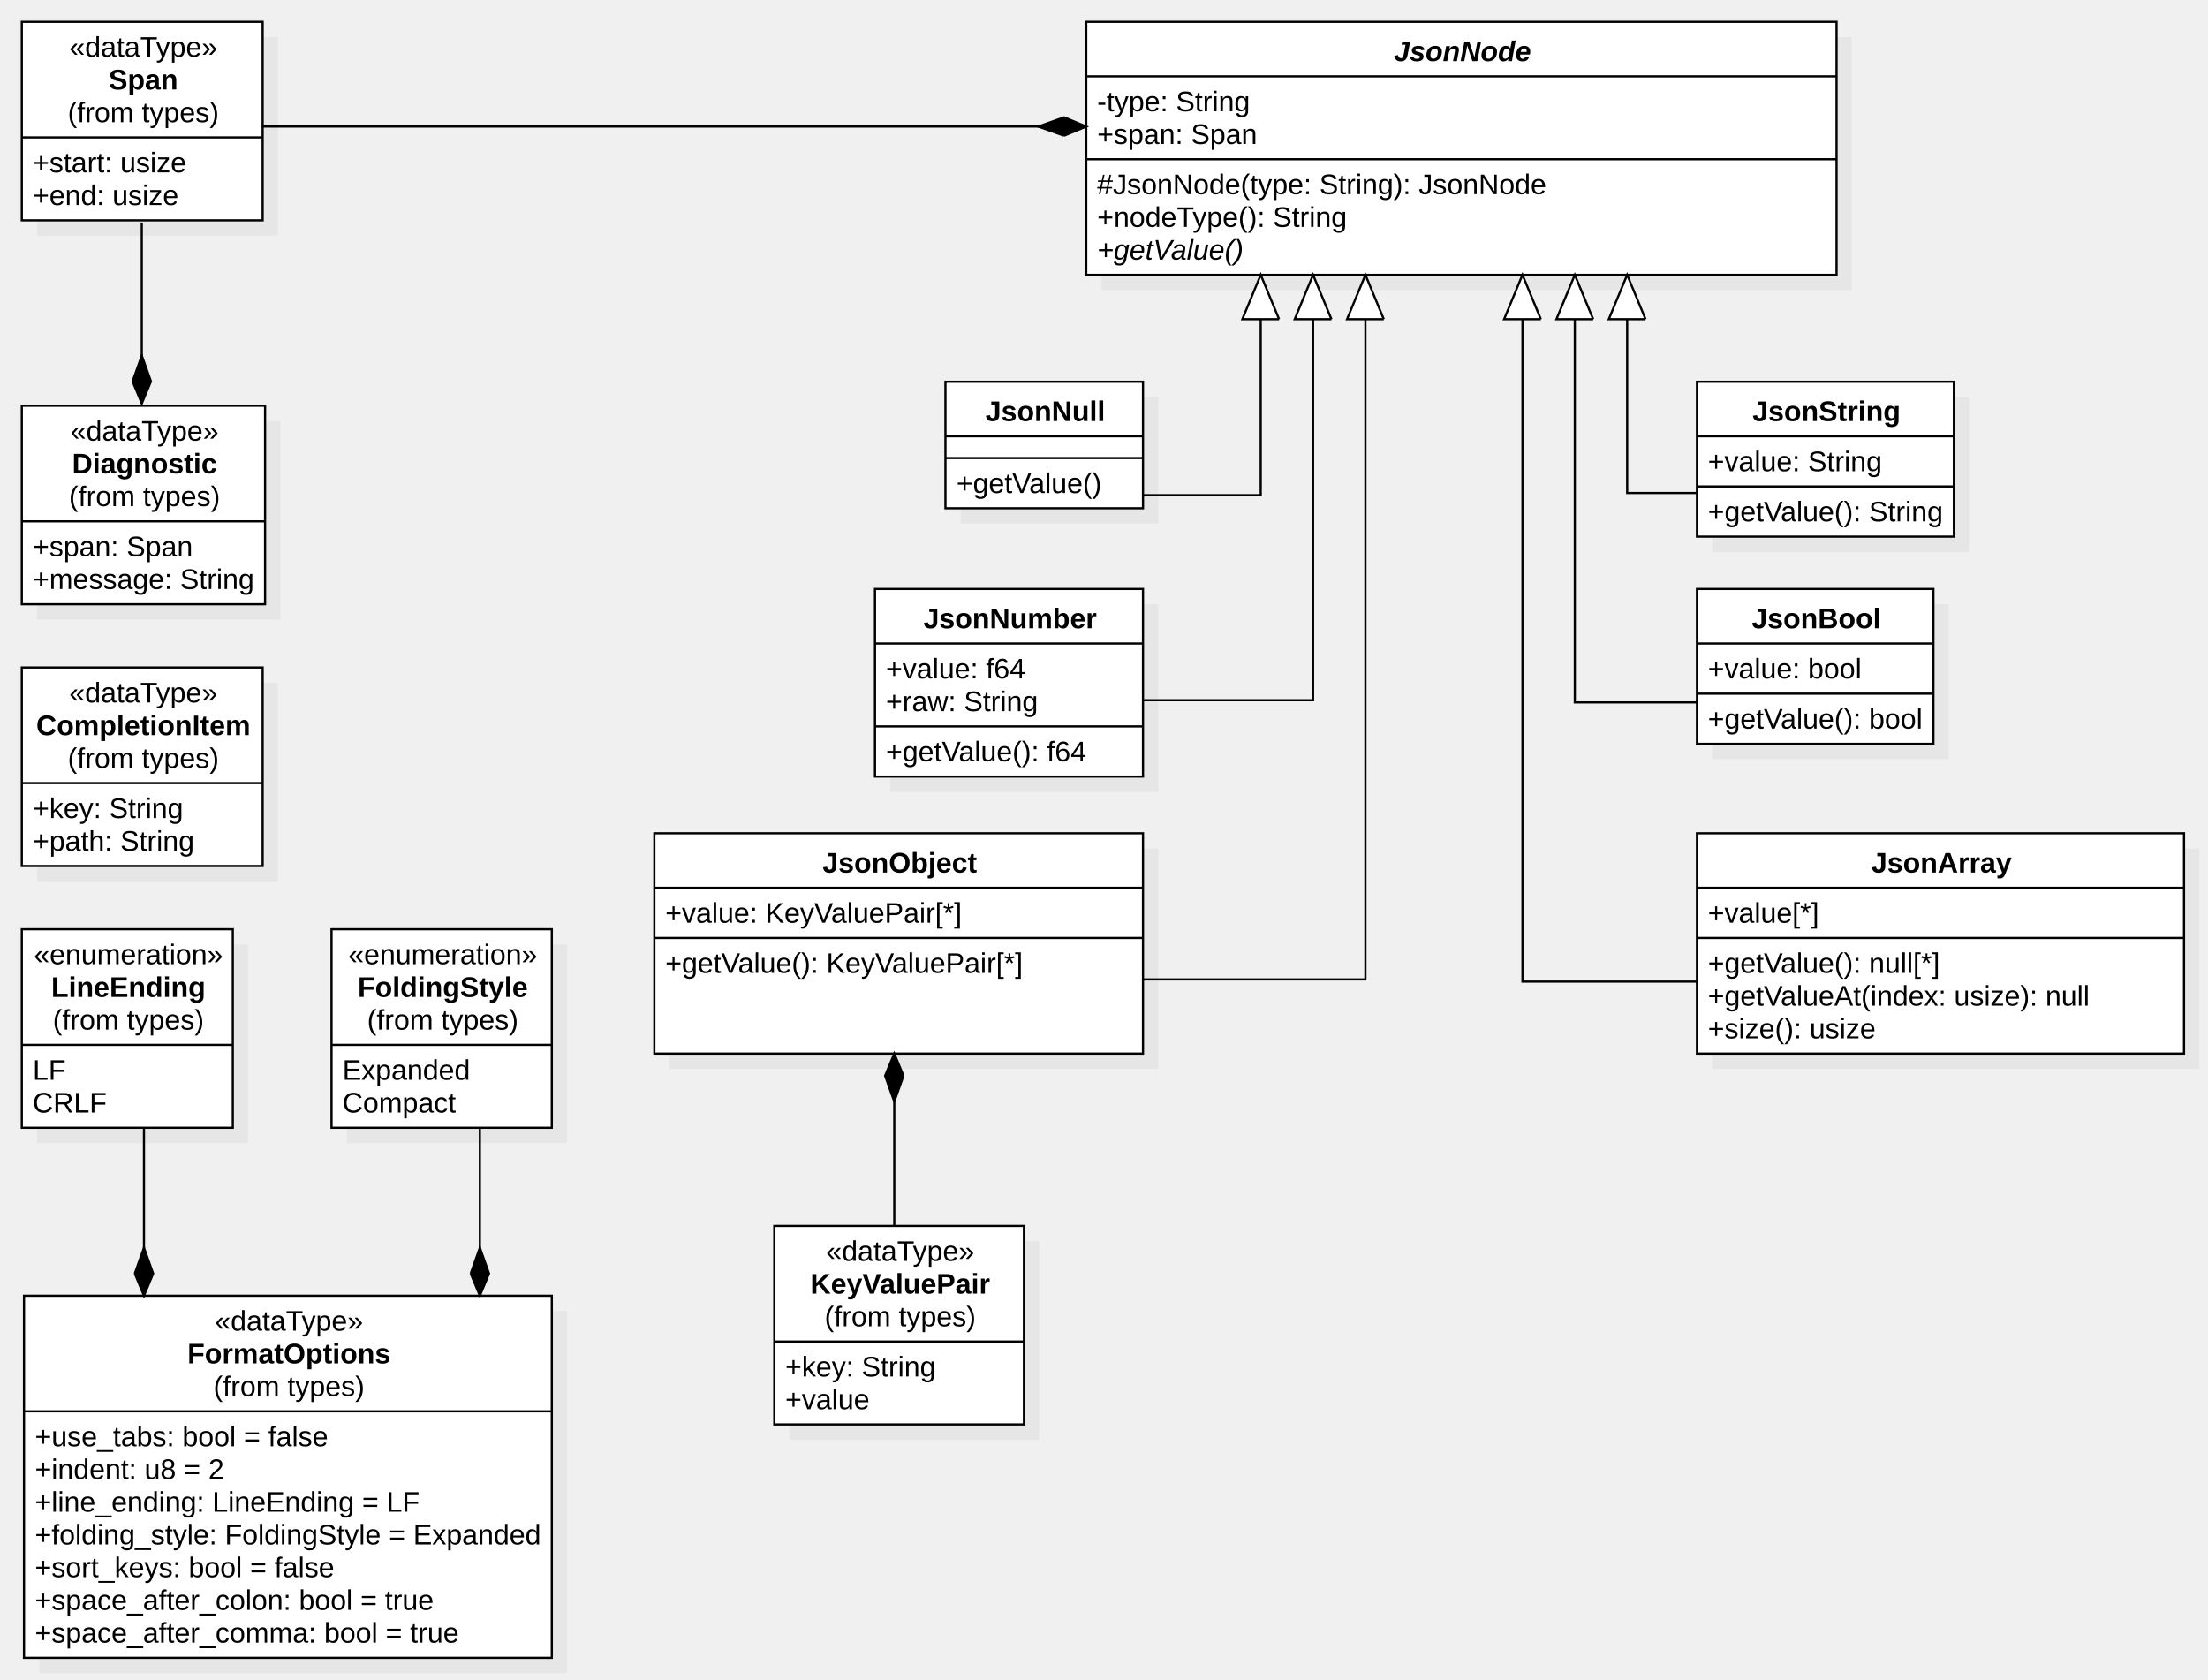
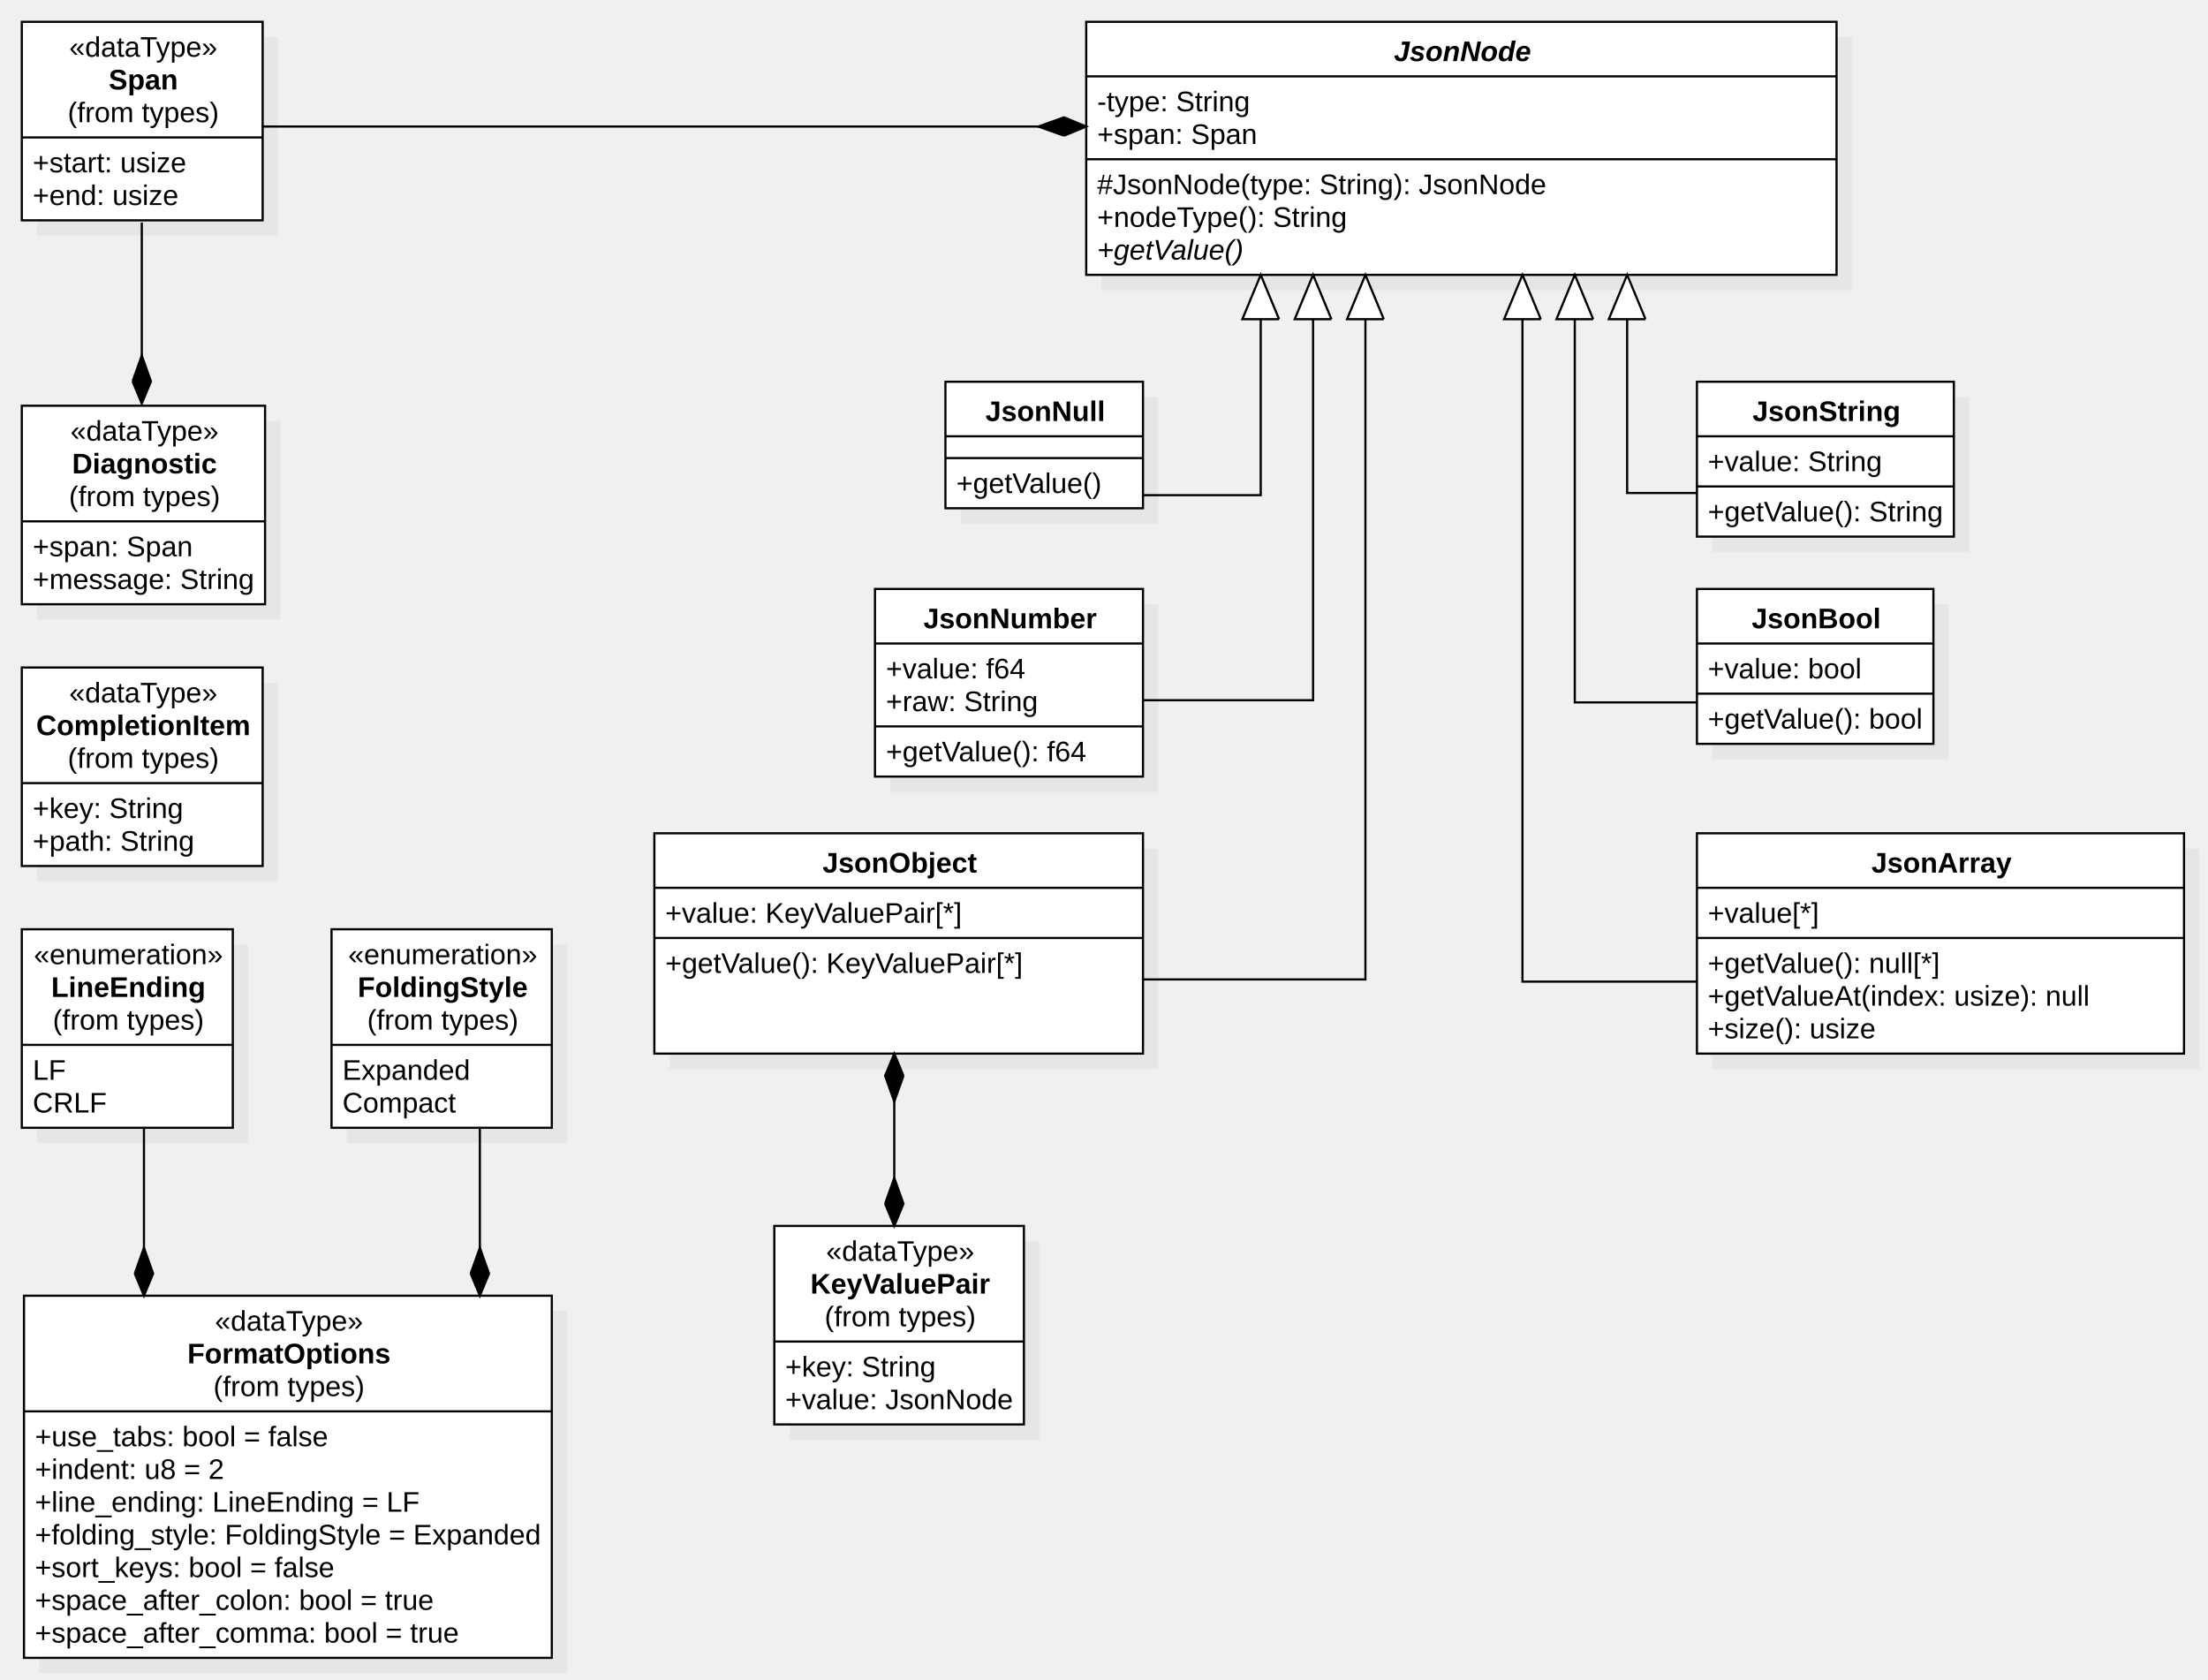
<svg xmlns="http://www.w3.org/2000/svg" version="1.1" width="1012.3" height="770">
  <defs />
  <g>
    <g>
      <rect fill="#C0C0C0" stroke="none" x="31" y="47" width="110.414" height="91" transform="matrix(1 0 0 1 -14 -30)" fill-opacity="0.2" />
    </g>
    <g>
      <rect fill="#ffffff" stroke="none" x="24" y="40" width="110.414" height="91" transform="matrix(1 0 0 1 -14 -30)" />
    </g>
    <g>
      <path fill="none" stroke="#000000" paint-order="fill stroke markers" d=" M 10 10 L 120.414 10 L 120.414 101 L 10 101 L 10 10 Z Z" stroke-miterlimit="10" stroke-dasharray="" />
    </g>
    <g>
      <path fill="none" stroke="#000000" paint-order="fill stroke markers" d=" M 10 63 L 120.414 63" stroke-miterlimit="10" stroke-dasharray="" />
    </g>
    <g>
      <g>
        <path fill="none" stroke="none" />
        <text fill="#000000" stroke="none" font-family="Arial" font-size="13px" font-style="normal" font-weight="normal" text-decoration="undefined" x="79.707" y="51.5" text-anchor="middle" dominant-baseline="central" transform="matrix(1 0 0 1 -14 -30)">«dataType»</text>
      </g>
    </g>
    <g>
      <g>
        <path fill="none" stroke="none" />
        <text fill="#000000" stroke="none" font-family="Arial" font-size="13px" font-style="normal" font-weight="bold" text-decoration="undefined" x="79.707" y="66.5" text-anchor="middle" dominant-baseline="central" transform="matrix(1 0 0 1 -14 -30)">Span</text>
      </g>
    </g>
    <g>
      <g>
        <path fill="none" stroke="none" />
        <text fill="#000000" stroke="none" font-family="Arial" font-size="13px" font-style="normal" font-weight="normal" text-decoration="undefined" x="79.707" y="81.5" text-anchor="middle" dominant-baseline="central" transform="matrix(1 0 0 1 -14 -30)">(from types)</text>
      </g>
    </g>
    <g>
      <g>
        <path fill="none" stroke="none" />
        <text fill="#000000" stroke="none" font-family="Arial" font-size="13px" font-style="normal" font-weight="normal" text-decoration="undefined" x="29" y="104.5" text-anchor="start" dominant-baseline="central" transform="matrix(1 0 0 1 -14 -30)">+start: usize</text>
      </g>
    </g>
    <g>
      <g>
        <path fill="none" stroke="none" />
        <text fill="#000000" stroke="none" font-family="Arial" font-size="13px" font-style="normal" font-weight="normal" text-decoration="undefined" x="29" y="119.5" text-anchor="start" dominant-baseline="central" transform="matrix(1 0 0 1 -14 -30)">+end: usize</text>
      </g>
    </g>
    <g>
      <rect fill="#C0C0C0" stroke="none" x="31" y="223" width="111.524" height="91" transform="matrix(1 0 0 1 -14 -30)" fill-opacity="0.2" />
    </g>
    <g>
      <rect fill="#ffffff" stroke="none" x="24" y="216" width="111.524" height="91" transform="matrix(1 0 0 1 -14 -30)" />
    </g>
    <g>
      <path fill="none" stroke="#000000" paint-order="fill stroke markers" d=" M 10 186 L 121.524 186 L 121.524 277 L 10 277 L 10 186 Z Z" stroke-miterlimit="10" stroke-dasharray="" />
    </g>
    <g>
      <path fill="none" stroke="#000000" paint-order="fill stroke markers" d=" M 10 239 L 121.524 239" stroke-miterlimit="10" stroke-dasharray="" />
    </g>
    <g>
      <g>
        <path fill="none" stroke="none" />
        <text fill="#000000" stroke="none" font-family="Arial" font-size="13px" font-style="normal" font-weight="normal" text-decoration="undefined" x="80.262" y="227.5" text-anchor="middle" dominant-baseline="central" transform="matrix(1 0 0 1 -14 -30)">«dataType»</text>
      </g>
    </g>
    <g>
      <g>
        <path fill="none" stroke="none" />
        <text fill="#000000" stroke="none" font-family="Arial" font-size="13px" font-style="normal" font-weight="bold" text-decoration="undefined" x="80.262" y="242.5" text-anchor="middle" dominant-baseline="central" transform="matrix(1 0 0 1 -14 -30)">Diagnostic</text>
      </g>
    </g>
    <g>
      <g>
        <path fill="none" stroke="none" />
        <text fill="#000000" stroke="none" font-family="Arial" font-size="13px" font-style="normal" font-weight="normal" text-decoration="undefined" x="80.262" y="257.5" text-anchor="middle" dominant-baseline="central" transform="matrix(1 0 0 1 -14 -30)">(from types)</text>
      </g>
    </g>
    <g>
      <g>
        <path fill="none" stroke="none" />
        <text fill="#000000" stroke="none" font-family="Arial" font-size="13px" font-style="normal" font-weight="normal" text-decoration="undefined" x="29" y="280.5" text-anchor="start" dominant-baseline="central" transform="matrix(1 0 0 1 -14 -30)">+span: Span</text>
      </g>
    </g>
    <g>
      <g>
        <path fill="none" stroke="none" />
        <text fill="#000000" stroke="none" font-family="Arial" font-size="13px" font-style="normal" font-weight="normal" text-decoration="undefined" x="29" y="295.5" text-anchor="start" dominant-baseline="central" transform="matrix(1 0 0 1 -14 -30)">+message: String</text>
      </g>
    </g>
    <g>
      <rect fill="#C0C0C0" stroke="none" x="32" y="631" width="241.988" height="166" transform="matrix(1 0 0 1 -14 -30)" fill-opacity="0.2" />
    </g>
    <g>
      <rect fill="#ffffff" stroke="none" x="25" y="624" width="241.988" height="166" transform="matrix(1 0 0 1 -14 -30)" />
    </g>
    <g>
      <path fill="none" stroke="#000000" paint-order="fill stroke markers" d=" M 11 594 L 252.988 594 L 252.988 760 L 11 760 L 11 594 Z Z" stroke-miterlimit="10" stroke-dasharray="" />
    </g>
    <g>
      <path fill="none" stroke="#000000" paint-order="fill stroke markers" d=" M 11 647 L 252.988 647" stroke-miterlimit="10" stroke-dasharray="" />
    </g>
    <g>
      <g>
        <path fill="none" stroke="none" />
        <text fill="#000000" stroke="none" font-family="Arial" font-size="13px" font-style="normal" font-weight="normal" text-decoration="undefined" x="146.494" y="635.5" text-anchor="middle" dominant-baseline="central" transform="matrix(1 0 0 1 -14 -30)">«dataType»</text>
      </g>
    </g>
    <g>
      <g>
        <path fill="none" stroke="none" />
        <text fill="#000000" stroke="none" font-family="Arial" font-size="13px" font-style="normal" font-weight="bold" text-decoration="undefined" x="146.494" y="650.5" text-anchor="middle" dominant-baseline="central" transform="matrix(1 0 0 1 -14 -30)">FormatOptions</text>
      </g>
    </g>
    <g>
      <g>
        <path fill="none" stroke="none" />
        <text fill="#000000" stroke="none" font-family="Arial" font-size="13px" font-style="normal" font-weight="normal" text-decoration="undefined" x="146.494" y="665.5" text-anchor="middle" dominant-baseline="central" transform="matrix(1 0 0 1 -14 -30)">(from types)</text>
      </g>
    </g>
    <g>
      <g>
        <path fill="none" stroke="none" />
        <text fill="#000000" stroke="none" font-family="Arial" font-size="13px" font-style="normal" font-weight="normal" text-decoration="undefined" x="30" y="688.5" text-anchor="start" dominant-baseline="central" transform="matrix(1 0 0 1 -14 -30)">+use_tabs: bool = false</text>
      </g>
    </g>
    <g>
      <g>
        <path fill="none" stroke="none" />
        <text fill="#000000" stroke="none" font-family="Arial" font-size="13px" font-style="normal" font-weight="normal" text-decoration="undefined" x="30" y="703.5" text-anchor="start" dominant-baseline="central" transform="matrix(1 0 0 1 -14 -30)">+indent: u8 = 2</text>
      </g>
    </g>
    <g>
      <g>
        <path fill="none" stroke="none" />
        <text fill="#000000" stroke="none" font-family="Arial" font-size="13px" font-style="normal" font-weight="normal" text-decoration="undefined" x="30" y="718.5" text-anchor="start" dominant-baseline="central" transform="matrix(1 0 0 1 -14 -30)">+line_ending: LineEnding = LF</text>
      </g>
    </g>
    <g>
      <g>
        <path fill="none" stroke="none" />
        <text fill="#000000" stroke="none" font-family="Arial" font-size="13px" font-style="normal" font-weight="normal" text-decoration="undefined" x="30" y="733.5" text-anchor="start" dominant-baseline="central" transform="matrix(1 0 0 1 -14 -30)">+folding_style: FoldingStyle = Expanded</text>
      </g>
    </g>
    <g>
      <g>
        <path fill="none" stroke="none" />
        <text fill="#000000" stroke="none" font-family="Arial" font-size="13px" font-style="normal" font-weight="normal" text-decoration="undefined" x="30" y="748.5" text-anchor="start" dominant-baseline="central" transform="matrix(1 0 0 1 -14 -30)">+sort_keys: bool = false</text>
      </g>
    </g>
    <g>
      <g>
        <path fill="none" stroke="none" />
        <text fill="#000000" stroke="none" font-family="Arial" font-size="13px" font-style="normal" font-weight="normal" text-decoration="undefined" x="30" y="763.5" text-anchor="start" dominant-baseline="central" transform="matrix(1 0 0 1 -14 -30)">+space_after_colon: bool = true</text>
      </g>
    </g>
    <g>
      <g>
        <path fill="none" stroke="none" />
        <text fill="#000000" stroke="none" font-family="Arial" font-size="13px" font-style="normal" font-weight="normal" text-decoration="undefined" x="30" y="778.5" text-anchor="start" dominant-baseline="central" transform="matrix(1 0 0 1 -14 -30)">+space_after_comma: bool = true</text>
      </g>
    </g>
    <g>
      <rect fill="#C0C0C0" stroke="none" x="31" y="343" width="110.414" height="91" transform="matrix(1 0 0 1 -14 -30)" fill-opacity="0.2" />
    </g>
    <g>
      <rect fill="#ffffff" stroke="none" x="24" y="336" width="110.414" height="91" transform="matrix(1 0 0 1 -14 -30)" />
    </g>
    <g>
      <path fill="none" stroke="#000000" paint-order="fill stroke markers" d=" M 10 306 L 120.414 306 L 120.414 397 L 10 397 L 10 306 Z Z" stroke-miterlimit="10" stroke-dasharray="" />
    </g>
    <g>
      <path fill="none" stroke="#000000" paint-order="fill stroke markers" d=" M 10 359 L 120.414 359" stroke-miterlimit="10" stroke-dasharray="" />
    </g>
    <g>
      <g>
        <path fill="none" stroke="none" />
        <text fill="#000000" stroke="none" font-family="Arial" font-size="13px" font-style="normal" font-weight="normal" text-decoration="undefined" x="79.707" y="347.5" text-anchor="middle" dominant-baseline="central" transform="matrix(1 0 0 1 -14 -30)">«dataType»</text>
      </g>
    </g>
    <g>
      <g>
        <path fill="none" stroke="none" />
        <text fill="#000000" stroke="none" font-family="Arial" font-size="13px" font-style="normal" font-weight="bold" text-decoration="undefined" x="79.707" y="362.5" text-anchor="middle" dominant-baseline="central" transform="matrix(1 0 0 1 -14 -30)">CompletionItem</text>
      </g>
    </g>
    <g>
      <g>
        <path fill="none" stroke="none" />
        <text fill="#000000" stroke="none" font-family="Arial" font-size="13px" font-style="normal" font-weight="normal" text-decoration="undefined" x="79.707" y="377.5" text-anchor="middle" dominant-baseline="central" transform="matrix(1 0 0 1 -14 -30)">(from types)</text>
      </g>
    </g>
    <g>
      <g>
        <path fill="none" stroke="none" />
        <text fill="#000000" stroke="none" font-family="Arial" font-size="13px" font-style="normal" font-weight="normal" text-decoration="undefined" x="29" y="400.5" text-anchor="start" dominant-baseline="central" transform="matrix(1 0 0 1 -14 -30)">+key: String</text>
      </g>
    </g>
    <g>
      <g>
        <path fill="none" stroke="none" />
        <text fill="#000000" stroke="none" font-family="Arial" font-size="13px" font-style="normal" font-weight="normal" text-decoration="undefined" x="29" y="415.5" text-anchor="start" dominant-baseline="central" transform="matrix(1 0 0 1 -14 -30)">+path: String</text>
      </g>
    </g>
    <g>
      <path fill="none" stroke="#000000" paint-order="fill stroke markers" d=" M 65 185 L 65 102" stroke-miterlimit="10" stroke-dasharray="" />
    </g>
    <g>
      <path fill="#000000" stroke="none" paint-order="stroke fill markers" d=" M 60.79 174.837 L 65 185 L 69.21 174.837 L 65 163" />
    </g>
    <g>
      <path fill="none" stroke="#000000" paint-order="fill stroke markers" d=" M 60.79 174.837 L 65 185 L 69.21 174.837 L 65 163 L 60.79 174.837" stroke-miterlimit="10" stroke-dasharray="" />
    </g>
    <g>
      <rect fill="#C0C0C0" stroke="none" x="519" y="47" width="344" height="116" transform="matrix(1 0 0 1 -14 -30)" fill-opacity="0.2" />
    </g>
    <g>
      <rect fill="#ffffff" stroke="none" x="512" y="40" width="344" height="116" transform="matrix(1 0 0 1 -14 -30)" />
    </g>
    <g>
      <path fill="none" stroke="#000000" paint-order="fill stroke markers" d=" M 498 10 L 842 10 L 842 126 L 498 126 L 498 10 Z Z" stroke-miterlimit="10" stroke-dasharray="" />
    </g>
    <g>
      <path fill="none" stroke="#000000" paint-order="fill stroke markers" d=" M 498 35 L 842 35" stroke-miterlimit="10" stroke-dasharray="" />
    </g>
    <g>
      <path fill="none" stroke="#000000" paint-order="fill stroke markers" d=" M 498 73 L 842 73" stroke-miterlimit="10" stroke-dasharray="" />
    </g>
    <g>
      <g>
        <path fill="none" stroke="none" />
        <text fill="#000000" stroke="none" font-family="Arial" font-size="13px" font-style="italic" font-weight="bold" text-decoration="undefined" x="684.5" y="53.5" text-anchor="middle" dominant-baseline="central" transform="matrix(1 0 0 1 -14 -30)">JsonNode</text>
      </g>
    </g>
    <g>
      <g>
        <path fill="none" stroke="none" />
        <text fill="#000000" stroke="none" font-family="Arial" font-size="13px" font-style="normal" font-weight="normal" text-decoration="undefined" x="517" y="76.5" text-anchor="start" dominant-baseline="central" transform="matrix(1 0 0 1 -14 -30)">-type: String</text>
      </g>
    </g>
    <g>
      <g>
        <path fill="none" stroke="none" />
        <text fill="#000000" stroke="none" font-family="Arial" font-size="13px" font-style="normal" font-weight="normal" text-decoration="undefined" x="517" y="91.5" text-anchor="start" dominant-baseline="central" transform="matrix(1 0 0 1 -14 -30)">+span: Span</text>
      </g>
    </g>
    <g>
      <g>
        <path fill="none" stroke="none" />
        <text fill="#000000" stroke="none" font-family="Arial" font-size="13px" font-style="normal" font-weight="normal" text-decoration="undefined" x="517" y="114.5" text-anchor="start" dominant-baseline="central" transform="matrix(1 0 0 1 -14 -30)">#JsonNode(type: String): JsonNode</text>
      </g>
    </g>
    <g>
      <g>
        <path fill="none" stroke="none" />
        <text fill="#000000" stroke="none" font-family="Arial" font-size="13px" font-style="normal" font-weight="normal" text-decoration="undefined" x="517" y="129.5" text-anchor="start" dominant-baseline="central" transform="matrix(1 0 0 1 -14 -30)">+nodeType(): String</text>
      </g>
    </g>
    <g>
      <g>
        <path fill="none" stroke="none" />
        <text fill="#000000" stroke="none" font-family="Arial" font-size="13px" font-style="italic" font-weight="normal" text-decoration="undefined" x="517" y="144.5" text-anchor="start" dominant-baseline="central" transform="matrix(1 0 0 1 -14 -30)">+getValue()</text>
      </g>
    </g>
    <g>
      <rect fill="#C0C0C0" stroke="none" x="454.453" y="212" width="90.571" height="58" transform="matrix(1 0 0 1 -14 -30)" fill-opacity="0.2" />
    </g>
    <g>
      <rect fill="#ffffff" stroke="none" x="447.453" y="205" width="90.571" height="58" transform="matrix(1 0 0 1 -14 -30)" />
    </g>
    <g>
      <path fill="none" stroke="#000000" paint-order="fill stroke markers" d=" M 433.453 175 L 524.024 175 L 524.024 233 L 433.453 233 L 433.453 175 Z Z" stroke-miterlimit="10" stroke-dasharray="" />
    </g>
    <g>
      <path fill="none" stroke="#000000" paint-order="fill stroke markers" d=" M 433.453 200 L 524.024 200" stroke-miterlimit="10" stroke-dasharray="" />
    </g>
    <g>
      <path fill="none" stroke="#000000" paint-order="fill stroke markers" d=" M 433.453 210 L 524.024 210" stroke-miterlimit="10" stroke-dasharray="" />
    </g>
    <g>
      <g>
        <path fill="none" stroke="none" />
        <text fill="#000000" stroke="none" font-family="Arial" font-size="13px" font-style="normal" font-weight="bold" text-decoration="undefined" x="493.239" y="218.5" text-anchor="middle" dominant-baseline="central" transform="matrix(1 0 0 1 -14 -30)">JsonNull</text>
      </g>
    </g>
    <g>
      <g>
        <path fill="none" stroke="none" />
        <text fill="#000000" stroke="none" font-family="Arial" font-size="13px" font-style="normal" font-weight="normal" text-decoration="undefined" x="452.453" y="251.5" text-anchor="start" dominant-baseline="central" transform="matrix(1 0 0 1 -14 -30)">+getValue()</text>
      </g>
    </g>
    <g>
      <rect fill="#C0C0C0" stroke="none" x="799" y="307" width="108.408" height="71" transform="matrix(1 0 0 1 -14 -30)" fill-opacity="0.2" />
    </g>
    <g>
      <rect fill="#ffffff" stroke="none" x="792" y="300" width="108.408" height="71" transform="matrix(1 0 0 1 -14 -30)" />
    </g>
    <g>
      <path fill="none" stroke="#000000" paint-order="fill stroke markers" d=" M 778 270 L 886.408 270 L 886.408 341 L 778 341 L 778 270 Z Z" stroke-miterlimit="10" stroke-dasharray="" />
    </g>
    <g>
      <path fill="none" stroke="#000000" paint-order="fill stroke markers" d=" M 778 295 L 886.408 295" stroke-miterlimit="10" stroke-dasharray="" />
    </g>
    <g>
      <path fill="none" stroke="#000000" paint-order="fill stroke markers" d=" M 778 318 L 886.408 318" stroke-miterlimit="10" stroke-dasharray="" />
    </g>
    <g>
      <g>
        <path fill="none" stroke="none" />
        <text fill="#000000" stroke="none" font-family="Arial" font-size="13px" font-style="normal" font-weight="bold" text-decoration="undefined" x="846.704" y="313.5" text-anchor="middle" dominant-baseline="central" transform="matrix(1 0 0 1 -14 -30)">JsonBool</text>
      </g>
    </g>
    <g>
      <g>
        <path fill="none" stroke="none" />
        <text fill="#000000" stroke="none" font-family="Arial" font-size="13px" font-style="normal" font-weight="normal" text-decoration="undefined" x="797" y="336.5" text-anchor="start" dominant-baseline="central" transform="matrix(1 0 0 1 -14 -30)">+value: bool</text>
      </g>
    </g>
    <g>
      <g>
        <path fill="none" stroke="none" />
        <text fill="#000000" stroke="none" font-family="Arial" font-size="13px" font-style="normal" font-weight="normal" text-decoration="undefined" x="797" y="359.5" text-anchor="start" dominant-baseline="central" transform="matrix(1 0 0 1 -14 -30)">+getValue(): bool</text>
      </g>
    </g>
    <g>
      <rect fill="#C0C0C0" stroke="none" x="799" y="212" width="117.79" height="71" transform="matrix(1 0 0 1 -14 -30)" fill-opacity="0.2" />
    </g>
    <g>
      <rect fill="#ffffff" stroke="none" x="792" y="205" width="117.79" height="71" transform="matrix(1 0 0 1 -14 -30)" />
    </g>
    <g>
      <path fill="none" stroke="#000000" paint-order="fill stroke markers" d=" M 778 175 L 895.79 175 L 895.79 246 L 778 246 L 778 175 Z Z" stroke-miterlimit="10" stroke-dasharray="" />
    </g>
    <g>
      <path fill="none" stroke="#000000" paint-order="fill stroke markers" d=" M 778 200 L 895.79 200" stroke-miterlimit="10" stroke-dasharray="" />
    </g>
    <g>
      <path fill="none" stroke="#000000" paint-order="fill stroke markers" d=" M 778 223 L 895.79 223" stroke-miterlimit="10" stroke-dasharray="" />
    </g>
    <g>
      <g>
        <path fill="none" stroke="none" />
        <text fill="#000000" stroke="none" font-family="Arial" font-size="13px" font-style="normal" font-weight="bold" text-decoration="undefined" x="851.395" y="218.5" text-anchor="middle" dominant-baseline="central" transform="matrix(1 0 0 1 -14 -30)">JsonString</text>
      </g>
    </g>
    <g>
      <g>
        <path fill="none" stroke="none" />
        <text fill="#000000" stroke="none" font-family="Arial" font-size="13px" font-style="normal" font-weight="normal" text-decoration="undefined" x="797" y="241.5" text-anchor="start" dominant-baseline="central" transform="matrix(1 0 0 1 -14 -30)">+value: String</text>
      </g>
    </g>
    <g>
      <g>
        <path fill="none" stroke="none" />
        <text fill="#000000" stroke="none" font-family="Arial" font-size="13px" font-style="normal" font-weight="normal" text-decoration="undefined" x="797" y="264.5" text-anchor="start" dominant-baseline="central" transform="matrix(1 0 0 1 -14 -30)">+getValue(): String</text>
      </g>
    </g>
    <g>
      <rect fill="#C0C0C0" stroke="none" x="422.156" y="307" width="122.868" height="86" transform="matrix(1 0 0 1 -14 -30)" fill-opacity="0.2" />
    </g>
    <g>
      <rect fill="#ffffff" stroke="none" x="415.156" y="300" width="122.868" height="86" transform="matrix(1 0 0 1 -14 -30)" />
    </g>
    <g>
      <path fill="none" stroke="#000000" paint-order="fill stroke markers" d=" M 401.156 270 L 524.024 270 L 524.024 356 L 401.156 356 L 401.156 270 Z Z" stroke-miterlimit="10" stroke-dasharray="" />
    </g>
    <g>
      <path fill="none" stroke="#000000" paint-order="fill stroke markers" d=" M 401.156 295 L 524.024 295" stroke-miterlimit="10" stroke-dasharray="" />
    </g>
    <g>
      <path fill="none" stroke="#000000" paint-order="fill stroke markers" d=" M 401.156 333 L 524.024 333" stroke-miterlimit="10" stroke-dasharray="" />
    </g>
    <g>
      <g>
        <path fill="none" stroke="none" />
        <text fill="#000000" stroke="none" font-family="Arial" font-size="13px" font-style="normal" font-weight="bold" text-decoration="undefined" x="477.09" y="313.5" text-anchor="middle" dominant-baseline="central" transform="matrix(1 0 0 1 -14 -30)">JsonNumber</text>
      </g>
    </g>
    <g>
      <g>
        <path fill="none" stroke="none" />
        <text fill="#000000" stroke="none" font-family="Arial" font-size="13px" font-style="normal" font-weight="normal" text-decoration="undefined" x="420.156" y="336.5" text-anchor="start" dominant-baseline="central" transform="matrix(1 0 0 1 -14 -30)">+value: f64</text>
      </g>
    </g>
    <g>
      <g>
        <path fill="none" stroke="none" />
        <text fill="#000000" stroke="none" font-family="Arial" font-size="13px" font-style="normal" font-weight="normal" text-decoration="undefined" x="420.156" y="351.5" text-anchor="start" dominant-baseline="central" transform="matrix(1 0 0 1 -14 -30)">+raw: String</text>
      </g>
    </g>
    <g>
      <g>
        <path fill="none" stroke="none" />
        <text fill="#000000" stroke="none" font-family="Arial" font-size="13px" font-style="normal" font-weight="normal" text-decoration="undefined" x="420.156" y="374.5" text-anchor="start" dominant-baseline="central" transform="matrix(1 0 0 1 -14 -30)">+getValue(): f64</text>
      </g>
    </g>
    <g>
      <rect fill="#C0C0C0" stroke="none" x="799" y="419" width="223.3" height="101" transform="matrix(1 0 0 1 -14 -30)" fill-opacity="0.2" />
    </g>
    <g>
      <rect fill="#ffffff" stroke="none" x="792" y="412" width="223.3" height="101" transform="matrix(1 0 0 1 -14 -30)" />
    </g>
    <g>
      <path fill="none" stroke="#000000" paint-order="fill stroke markers" d=" M 778 382 L 1001.3 382 L 1001.3 483 L 778 483 L 778 382 Z Z" stroke-miterlimit="10" stroke-dasharray="" />
    </g>
    <g>
      <path fill="none" stroke="#000000" paint-order="fill stroke markers" d=" M 778 407 L 1001.3 407" stroke-miterlimit="10" stroke-dasharray="" />
    </g>
    <g>
      <path fill="none" stroke="#000000" paint-order="fill stroke markers" d=" M 778 430 L 1001.3 430" stroke-miterlimit="10" stroke-dasharray="" />
    </g>
    <g>
      <g>
        <path fill="none" stroke="none" />
        <text fill="#000000" stroke="none" font-family="Arial" font-size="13px" font-style="normal" font-weight="bold" text-decoration="undefined" x="904.15" y="425.5" text-anchor="middle" dominant-baseline="central" transform="matrix(1 0 0 1 -14 -30)">JsonArray</text>
      </g>
    </g>
    <g>
      <g>
        <path fill="none" stroke="none" />
        <text fill="#000000" stroke="none" font-family="Arial" font-size="13px" font-style="normal" font-weight="normal" text-decoration="undefined" x="797" y="448.5" text-anchor="start" dominant-baseline="central" transform="matrix(1 0 0 1 -14 -30)">+value[*]</text>
      </g>
    </g>
    <g>
      <g>
        <path fill="none" stroke="none" />
        <text fill="#000000" stroke="none" font-family="Arial" font-size="13px" font-style="normal" font-weight="normal" text-decoration="undefined" x="797" y="471.5" text-anchor="start" dominant-baseline="central" transform="matrix(1 0 0 1 -14 -30)">+getValue(): null[*]</text>
      </g>
    </g>
    <g>
      <g>
        <path fill="none" stroke="none" />
        <text fill="#000000" stroke="none" font-family="Arial" font-size="13px" font-style="normal" font-weight="normal" text-decoration="undefined" x="797" y="486.5" text-anchor="start" dominant-baseline="central" transform="matrix(1 0 0 1 -14 -30)">+getValueAt(index: usize): null</text>
      </g>
    </g>
    <g>
      <g>
        <path fill="none" stroke="none" />
        <text fill="#000000" stroke="none" font-family="Arial" font-size="13px" font-style="normal" font-weight="normal" text-decoration="undefined" x="797" y="501.5" text-anchor="start" dominant-baseline="central" transform="matrix(1 0 0 1 -14 -30)">+size(): usize</text>
      </g>
    </g>
    <g>
      <rect fill="#C0C0C0" stroke="none" x="321" y="419" width="224.024" height="101" transform="matrix(1 0 0 1 -14 -30)" fill-opacity="0.2" />
    </g>
    <g>
      <rect fill="#ffffff" stroke="none" x="314" y="412" width="224.024" height="101" transform="matrix(1 0 0 1 -14 -30)" />
    </g>
    <g>
      <path fill="none" stroke="#000000" paint-order="fill stroke markers" d=" M 300 382 L 524.024 382 L 524.024 483 L 300 483 L 300 382 Z Z" stroke-miterlimit="10" stroke-dasharray="" />
    </g>
    <g>
      <path fill="none" stroke="#000000" paint-order="fill stroke markers" d=" M 300 407 L 524.024 407" stroke-miterlimit="10" stroke-dasharray="" />
    </g>
    <g>
      <path fill="none" stroke="#000000" paint-order="fill stroke markers" d=" M 300 430 L 524.024 430" stroke-miterlimit="10" stroke-dasharray="" />
    </g>
    <g>
      <g>
        <path fill="none" stroke="none" />
        <text fill="#000000" stroke="none" font-family="Arial" font-size="13px" font-style="normal" font-weight="bold" text-decoration="undefined" x="426.512" y="425.5" text-anchor="middle" dominant-baseline="central" transform="matrix(1 0 0 1 -14 -30)">JsonObject</text>
      </g>
    </g>
    <g>
      <g>
        <path fill="none" stroke="none" />
        <text fill="#000000" stroke="none" font-family="Arial" font-size="13px" font-style="normal" font-weight="normal" text-decoration="undefined" x="319" y="448.5" text-anchor="start" dominant-baseline="central" transform="matrix(1 0 0 1 -14 -30)">+value: KeyValuePair[*]</text>
      </g>
    </g>
    <g>
      <g>
        <path fill="none" stroke="none" />
        <text fill="#000000" stroke="none" font-family="Arial" font-size="13px" font-style="normal" font-weight="normal" text-decoration="undefined" x="319" y="471.5" text-anchor="start" dominant-baseline="central" transform="matrix(1 0 0 1 -14 -30)">+getValue(): KeyValuePair[*]</text>
      </g>
    </g>
    <g>
      <path fill="none" stroke="#000000" paint-order="fill stroke markers" d=" M 524 227 L 578 227 L 578 126" stroke-miterlimit="10" stroke-dasharray="" />
    </g>
    <g>
      <path fill="#FFFFFF" stroke="none" paint-order="stroke fill markers" d=" M 586.419 146.325 L 578 126 L 569.581 146.325" />
    </g>
    <g>
      <path fill="none" stroke="#000000" paint-order="fill stroke markers" d=" M 586.419 146.325 L 578 126 L 569.581 146.325 L 586.419 146.325" stroke-miterlimit="10" stroke-dasharray="" />
    </g>
    <g>
      <path fill="none" stroke="#000000" paint-order="fill stroke markers" d=" M 524 321 L 602 321 L 602 126" stroke-miterlimit="10" stroke-dasharray="" />
    </g>
    <g>
      <path fill="#FFFFFF" stroke="none" paint-order="stroke fill markers" d=" M 610.419 146.325 L 602 126 L 593.581 146.325" />
    </g>
    <g>
      <path fill="none" stroke="#000000" paint-order="fill stroke markers" d=" M 610.419 146.325 L 602 126 L 593.581 146.325 L 610.419 146.325" stroke-miterlimit="10" stroke-dasharray="" />
    </g>
    <g>
      <path fill="none" stroke="#000000" paint-order="fill stroke markers" d=" M 524 449 L 626 449 L 626 126" stroke-miterlimit="10" stroke-dasharray="" />
    </g>
    <g>
      <path fill="#FFFFFF" stroke="none" paint-order="stroke fill markers" d=" M 634.419 146.325 L 626 126 L 617.581 146.325" />
    </g>
    <g>
      <path fill="none" stroke="#000000" paint-order="fill stroke markers" d=" M 634.419 146.325 L 626 126 L 617.581 146.325 L 634.419 146.325" stroke-miterlimit="10" stroke-dasharray="" />
    </g>
    <g>
      <path fill="none" stroke="#000000" paint-order="fill stroke markers" d=" M 778 226 L 746 226 L 746 126" stroke-miterlimit="10" stroke-dasharray="" />
    </g>
    <g>
      <path fill="#FFFFFF" stroke="none" paint-order="stroke fill markers" d=" M 754.419 146.325 L 746 126 L 737.581 146.325" />
    </g>
    <g>
      <path fill="none" stroke="#000000" paint-order="fill stroke markers" d=" M 754.419 146.325 L 746 126 L 737.581 146.325 L 754.419 146.325" stroke-miterlimit="10" stroke-dasharray="" />
    </g>
    <g>
      <path fill="none" stroke="#000000" paint-order="fill stroke markers" d=" M 778 322 L 722 322 L 722 126" stroke-miterlimit="10" stroke-dasharray="" />
    </g>
    <g>
      <path fill="#FFFFFF" stroke="none" paint-order="stroke fill markers" d=" M 730.419 146.325 L 722 126 L 713.581 146.325" />
    </g>
    <g>
      <path fill="none" stroke="#000000" paint-order="fill stroke markers" d=" M 730.419 146.325 L 722 126 L 713.581 146.325 L 730.419 146.325" stroke-miterlimit="10" stroke-dasharray="" />
    </g>
    <g>
      <path fill="none" stroke="#000000" paint-order="fill stroke markers" d=" M 778 450 L 698 450 L 698 126" stroke-miterlimit="10" stroke-dasharray="" />
    </g>
    <g>
      <path fill="#FFFFFF" stroke="none" paint-order="stroke fill markers" d=" M 706.419 146.325 L 698 126 L 689.581 146.325" />
    </g>
    <g>
      <path fill="none" stroke="#000000" paint-order="fill stroke markers" d=" M 706.419 146.325 L 698 126 L 689.581 146.325 L 706.419 146.325" stroke-miterlimit="10" stroke-dasharray="" />
    </g>
    <g>
      <rect fill="#C0C0C0" stroke="none" x="31" y="463" width="96.728" height="91" transform="matrix(1 0 0 1 -14 -30)" fill-opacity="0.2" />
    </g>
    <g>
      <rect fill="#ffffff" stroke="none" x="24" y="456" width="96.728" height="91" transform="matrix(1 0 0 1 -14 -30)" />
    </g>
    <g>
      <path fill="none" stroke="#000000" paint-order="fill stroke markers" d=" M 10 426 L 106.728 426 L 106.728 517 L 10 517 L 10 426 Z Z" stroke-miterlimit="10" stroke-dasharray="" />
    </g>
    <g>
      <path fill="none" stroke="#000000" paint-order="fill stroke markers" d=" M 10 479 L 106.728 479" stroke-miterlimit="10" stroke-dasharray="" />
    </g>
    <g>
      <g>
        <path fill="none" stroke="none" />
        <text fill="#000000" stroke="none" font-family="Arial" font-size="13px" font-style="normal" font-weight="normal" text-decoration="undefined" x="72.864" y="467.5" text-anchor="middle" dominant-baseline="central" transform="matrix(1 0 0 1 -14 -30)">«enumeration»</text>
      </g>
    </g>
    <g>
      <g>
        <path fill="none" stroke="none" />
        <text fill="#000000" stroke="none" font-family="Arial" font-size="13px" font-style="normal" font-weight="bold" text-decoration="undefined" x="72.864" y="482.5" text-anchor="middle" dominant-baseline="central" transform="matrix(1 0 0 1 -14 -30)">LineEnding</text>
      </g>
    </g>
    <g>
      <g>
        <path fill="none" stroke="none" />
        <text fill="#000000" stroke="none" font-family="Arial" font-size="13px" font-style="normal" font-weight="normal" text-decoration="undefined" x="72.864" y="497.5" text-anchor="middle" dominant-baseline="central" transform="matrix(1 0 0 1 -14 -30)">(from types)</text>
      </g>
    </g>
    <g>
      <g>
        <path fill="none" stroke="none" />
        <text fill="#000000" stroke="none" font-family="Arial" font-size="13px" font-style="normal" font-weight="normal" text-decoration="undefined" x="29" y="520.5" text-anchor="start" dominant-baseline="central" transform="matrix(1 0 0 1 -14 -30)">LF</text>
      </g>
    </g>
    <g>
      <g>
        <path fill="none" stroke="none" />
        <text fill="#000000" stroke="none" font-family="Arial" font-size="13px" font-style="normal" font-weight="normal" text-decoration="undefined" x="29" y="535.5" text-anchor="start" dominant-baseline="central" transform="matrix(1 0 0 1 -14 -30)">CRLF</text>
      </g>
    </g>
    <g>
      <rect fill="#C0C0C0" stroke="none" x="173" y="463" width="100.987" height="91" transform="matrix(1 0 0 1 -14 -30)" fill-opacity="0.2" />
    </g>
    <g>
      <rect fill="#ffffff" stroke="none" x="166" y="456" width="100.987" height="91" transform="matrix(1 0 0 1 -14 -30)" />
    </g>
    <g>
      <path fill="none" stroke="#000000" paint-order="fill stroke markers" d=" M 152 426 L 252.988 426 L 252.988 517 L 152 517 L 152 426 Z Z" stroke-miterlimit="10" stroke-dasharray="" />
    </g>
    <g>
      <path fill="none" stroke="#000000" paint-order="fill stroke markers" d=" M 152 479 L 252.988 479" stroke-miterlimit="10" stroke-dasharray="" />
    </g>
    <g>
      <g>
        <path fill="none" stroke="none" />
        <text fill="#000000" stroke="none" font-family="Arial" font-size="13px" font-style="normal" font-weight="normal" text-decoration="undefined" x="216.994" y="467.5" text-anchor="middle" dominant-baseline="central" transform="matrix(1 0 0 1 -14 -30)">«enumeration»</text>
      </g>
    </g>
    <g>
      <g>
        <path fill="none" stroke="none" />
        <text fill="#000000" stroke="none" font-family="Arial" font-size="13px" font-style="normal" font-weight="bold" text-decoration="undefined" x="216.994" y="482.5" text-anchor="middle" dominant-baseline="central" transform="matrix(1 0 0 1 -14 -30)">FoldingStyle</text>
      </g>
    </g>
    <g>
      <g>
        <path fill="none" stroke="none" />
        <text fill="#000000" stroke="none" font-family="Arial" font-size="13px" font-style="normal" font-weight="normal" text-decoration="undefined" x="216.994" y="497.5" text-anchor="middle" dominant-baseline="central" transform="matrix(1 0 0 1 -14 -30)">(from types)</text>
      </g>
    </g>
    <g>
      <g>
        <path fill="none" stroke="none" />
        <text fill="#000000" stroke="none" font-family="Arial" font-size="13px" font-style="normal" font-weight="normal" text-decoration="undefined" x="171" y="520.5" text-anchor="start" dominant-baseline="central" transform="matrix(1 0 0 1 -14 -30)">Expanded</text>
      </g>
    </g>
    <g>
      <g>
        <path fill="none" stroke="none" />
        <text fill="#000000" stroke="none" font-family="Arial" font-size="13px" font-style="normal" font-weight="normal" text-decoration="undefined" x="171" y="535.5" text-anchor="start" dominant-baseline="central" transform="matrix(1 0 0 1 -14 -30)">Compact</text>
      </g>
    </g>
    <g>
      <path fill="none" stroke="#000000" paint-order="fill stroke markers" d=" M 220 517 L 220 594" stroke-miterlimit="10" stroke-dasharray="" />
    </g>
    <g>
      <path fill="#000000" stroke="none" paint-order="stroke fill markers" d=" M 215.79 583.837 L 220 594 L 224.21 583.837 L 220 572" />
    </g>
    <g>
      <path fill="none" stroke="#000000" paint-order="fill stroke markers" d=" M 215.79 583.837 L 220 594 L 224.21 583.837 L 220 572 L 215.79 583.837" stroke-miterlimit="10" stroke-dasharray="" />
    </g>
    <g>
      <path fill="none" stroke="#000000" paint-order="fill stroke markers" d=" M 66 517 L 66 594" stroke-miterlimit="10" stroke-dasharray="" />
    </g>
    <g>
      <path fill="#000000" stroke="none" paint-order="stroke fill markers" d=" M 61.79 583.837 L 66 594 L 70.21 583.837 L 66 572" />
    </g>
    <g>
      <path fill="none" stroke="#000000" paint-order="fill stroke markers" d=" M 61.79 583.837 L 66 594 L 70.21 583.837 L 66 572 L 61.79 583.837" stroke-miterlimit="10" stroke-dasharray="" />
    </g>
    <g>
      <rect fill="#C0C0C0" stroke="none" x="376" y="599" width="114.432" height="91" transform="matrix(1 0 0 1 -14 -30)" fill-opacity="0.2" />
    </g>
    <g>
      <rect fill="#ffffff" stroke="none" x="369" y="592" width="114.432" height="91" transform="matrix(1 0 0 1 -14 -30)" />
    </g>
    <g>
      <path fill="none" stroke="#000000" paint-order="fill stroke markers" d=" M 355 562 L 469.432 562 L 469.432 653 L 355 653 L 355 562 Z Z" stroke-miterlimit="10" stroke-dasharray="" />
    </g>
    <g>
      <path fill="none" stroke="#000000" paint-order="fill stroke markers" d=" M 355 615 L 469.432 615" stroke-miterlimit="10" stroke-dasharray="" />
    </g>
    <g>
      <g>
        <path fill="none" stroke="none" />
        <text fill="#000000" stroke="none" font-family="Arial" font-size="13px" font-style="normal" font-weight="normal" text-decoration="undefined" x="426.716" y="603.5" text-anchor="middle" dominant-baseline="central" transform="matrix(1 0 0 1 -14 -30)">«dataType»</text>
      </g>
    </g>
    <g>
      <g>
        <path fill="none" stroke="none" />
        <text fill="#000000" stroke="none" font-family="Arial" font-size="13px" font-style="normal" font-weight="bold" text-decoration="undefined" x="426.716" y="618.5" text-anchor="middle" dominant-baseline="central" transform="matrix(1 0 0 1 -14 -30)">KeyValuePair</text>
      </g>
    </g>
    <g>
      <g>
        <path fill="none" stroke="none" />
        <text fill="#000000" stroke="none" font-family="Arial" font-size="13px" font-style="normal" font-weight="normal" text-decoration="undefined" x="426.716" y="633.5" text-anchor="middle" dominant-baseline="central" transform="matrix(1 0 0 1 -14 -30)">(from types)</text>
      </g>
    </g>
    <g>
      <g>
        <path fill="none" stroke="none" />
        <text fill="#000000" stroke="none" font-family="Arial" font-size="13px" font-style="normal" font-weight="normal" text-decoration="undefined" x="374" y="656.5" text-anchor="start" dominant-baseline="central" transform="matrix(1 0 0 1 -14 -30)">+key: String</text>
      </g>
    </g>
    <g>
      <g>
        <path fill="none" stroke="none" />
-         <text fill="#000000" stroke="none" font-family="Arial" font-size="13px" font-style="normal" font-weight="normal" text-decoration="undefined" x="374" y="671.5" text-anchor="start" dominant-baseline="central" transform="matrix(1 0 0 1 -14 -30)">+value</text>
+         <text fill="#000000" stroke="none" font-family="Arial" font-size="13px" font-style="normal" font-weight="normal" text-decoration="undefined" x="374" y="671.5" text-anchor="start" dominant-baseline="central" transform="matrix(1 0 0 1 -14 -30)">+value: JsonNode</text>
      </g>
    </g>
    <g>
      <path fill="none" stroke="#000000" paint-order="fill stroke markers" d=" M 410 562 L 410 483" stroke-miterlimit="10" stroke-dasharray="" />
    </g>
    <g>
      <path fill="#000000" stroke="none" paint-order="stroke fill markers" d=" M 414.21 493.163 L 410 483 L 405.79 493.163 L 410 505" />
    </g>
    <g>
      <path fill="none" stroke="#000000" paint-order="fill stroke markers" d=" M 414.21 493.163 L 410 483 L 405.79 493.163 L 410 505 L 414.21 493.163" stroke-miterlimit="10" stroke-dasharray="" />
+     </g>
+     <g>
+       <path fill="#000000" stroke="none" paint-order="stroke fill markers" d=" M 405.79 551.837 L 410 562 L 414.21 551.837 L 410 540" />
+     </g>
+     <g>
+       <path fill="none" stroke="#000000" paint-order="fill stroke markers" d=" M 405.79 551.837 L 410 562 L 414.21 551.837 L 410 540 L 405.79 551.837" stroke-miterlimit="10" stroke-dasharray="" />
    </g>
    <g>
      <path fill="none" stroke="#000000" paint-order="fill stroke markers" d=" M 120 58 L 498 58" stroke-miterlimit="10" stroke-dasharray="" />
    </g>
    <g>
      <path fill="#000000" stroke="none" paint-order="stroke fill markers" d=" M 487.837 62.21 L 498 58 L 487.837 53.79 L 476 58" />
    </g>
    <g>
      <path fill="none" stroke="#000000" paint-order="fill stroke markers" d=" M 487.837 62.21 L 498 58 L 487.837 53.79 L 476 58 L 487.837 62.21" stroke-miterlimit="10" stroke-dasharray="" />
    </g>
  </g>
</svg>
